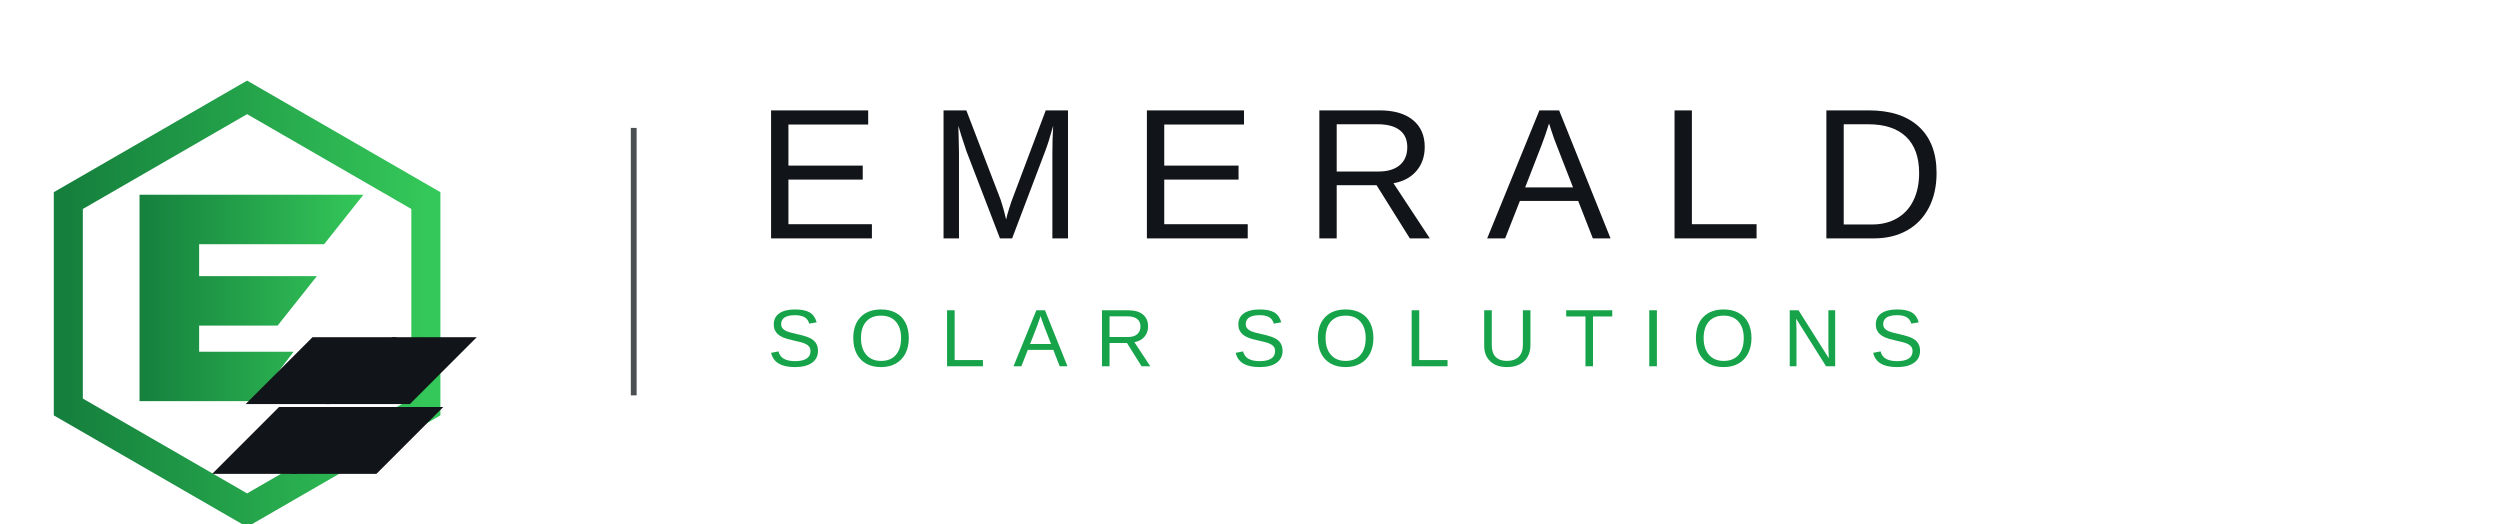
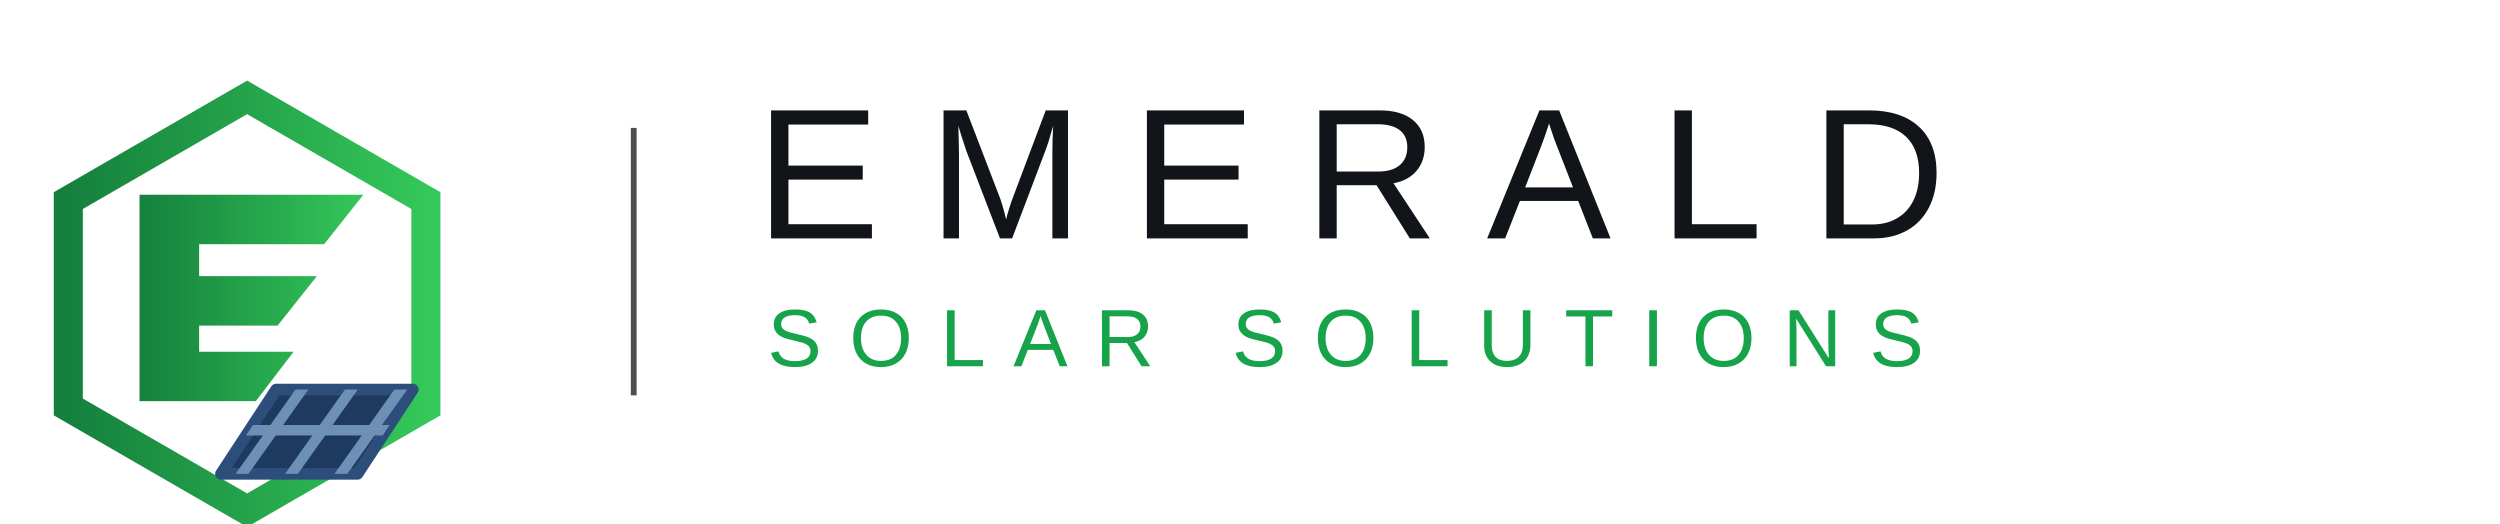
<svg xmlns="http://www.w3.org/2000/svg" width="860" height="180" viewBox="0 0 860 180" fill="none">
-   <path d="M85 33.5L146.5 69V140L85 175.5L23.5 140V69L85 33.5Z" stroke="url(#g1)" stroke-width="10" />
-   <path d="M48 67H125L111.5 84H68.5V95H109L95.5 112H68.5V121H101L88 138H48V67Z" fill="url(#g2)" />
-   <path d="M84.5 139L107.5 116H136.5L113.5 139H84.5Z" fill="#111418" />
-   <path d="M112 139L135 116H164L141 139H112Z" fill="#111418" />
-   <path d="M73 163L96 140H125L102 163H73Z" fill="#111418" />
-   <path d="M100.5 163L123.5 140H152.5L129.5 163H100.5Z" fill="#111418" />
+   <defs>
+     <linearGradient id="hexGradient" x1="23.5" y1="104.5" x2="146.5" y2="104.5" gradientUnits="userSpaceOnUse">
+       <stop stop-color="#15803D" />
+       <stop offset="1" stop-color="#34C759" />
+     </linearGradient>
+     <linearGradient id="letterGradient" x1="48" y1="102.5" x2="125" y2="102.5" gradientUnits="userSpaceOnUse">
+       <stop stop-color="#15803D" />
+       <stop offset="1" stop-color="#34C759" />
+     </linearGradient>
+     <clipPath id="panelClip">
+       <path d="M76 163L95 134H142L123 163H76Z" />
+     </clipPath>
+   </defs>
+   <path d="M85 33.5L146.5 69V140L85 175.5L23.5 140V69L85 33.5Z" stroke="url(#hexGradient)" stroke-width="10" />
+   <path d="M48 67H125L111.5 84H68.5V95H109L95.5 112H68.5V121H101L88 138H48V67Z" fill="url(#letterGradient)" />
+   <path d="M76 163L95 134H142L123 163H76Z" fill="#1E3A5F" stroke="#2D4E7A" stroke-width="4" stroke-linejoin="round" />
+   <g clip-path="url(#panelClip)" stroke="#6E8FB6" stroke-width="3.6" stroke-linecap="round">
+     <path d="M106 131L79 169" />
+     <path d="M123 131L96 169" />
+     <path d="M140 131L113 169" />
+     <path d="M70 148H148" />
+   </g>
  <path d="M218 44V136" stroke="#111418" stroke-width="2" stroke-opacity="0.75" />
  <text x="260" y="82" fill="#111418" font-family="Montserrat, Arial, sans-serif" font-size="64" letter-spacing="0.26em">EMERALD</text>
  <text x="264" y="126" fill="#16A34A" font-family="Montserrat, Arial, sans-serif" font-size="28" letter-spacing="0.34em">SOLAR SOLUTIONS</text>
-   <defs>
-     <linearGradient id="g1" x1="23.5" y1="104.5" x2="146.5" y2="104.5" gradientUnits="userSpaceOnUse">
-       <stop stop-color="#15803D" />
-       <stop offset="1" stop-color="#34C759" />
-     </linearGradient>
-     <linearGradient id="g2" x1="48" y1="102.5" x2="125" y2="102.5" gradientUnits="userSpaceOnUse">
-       <stop stop-color="#15803D" />
-       <stop offset="1" stop-color="#34C759" />
-     </linearGradient>
-   </defs>
</svg>
